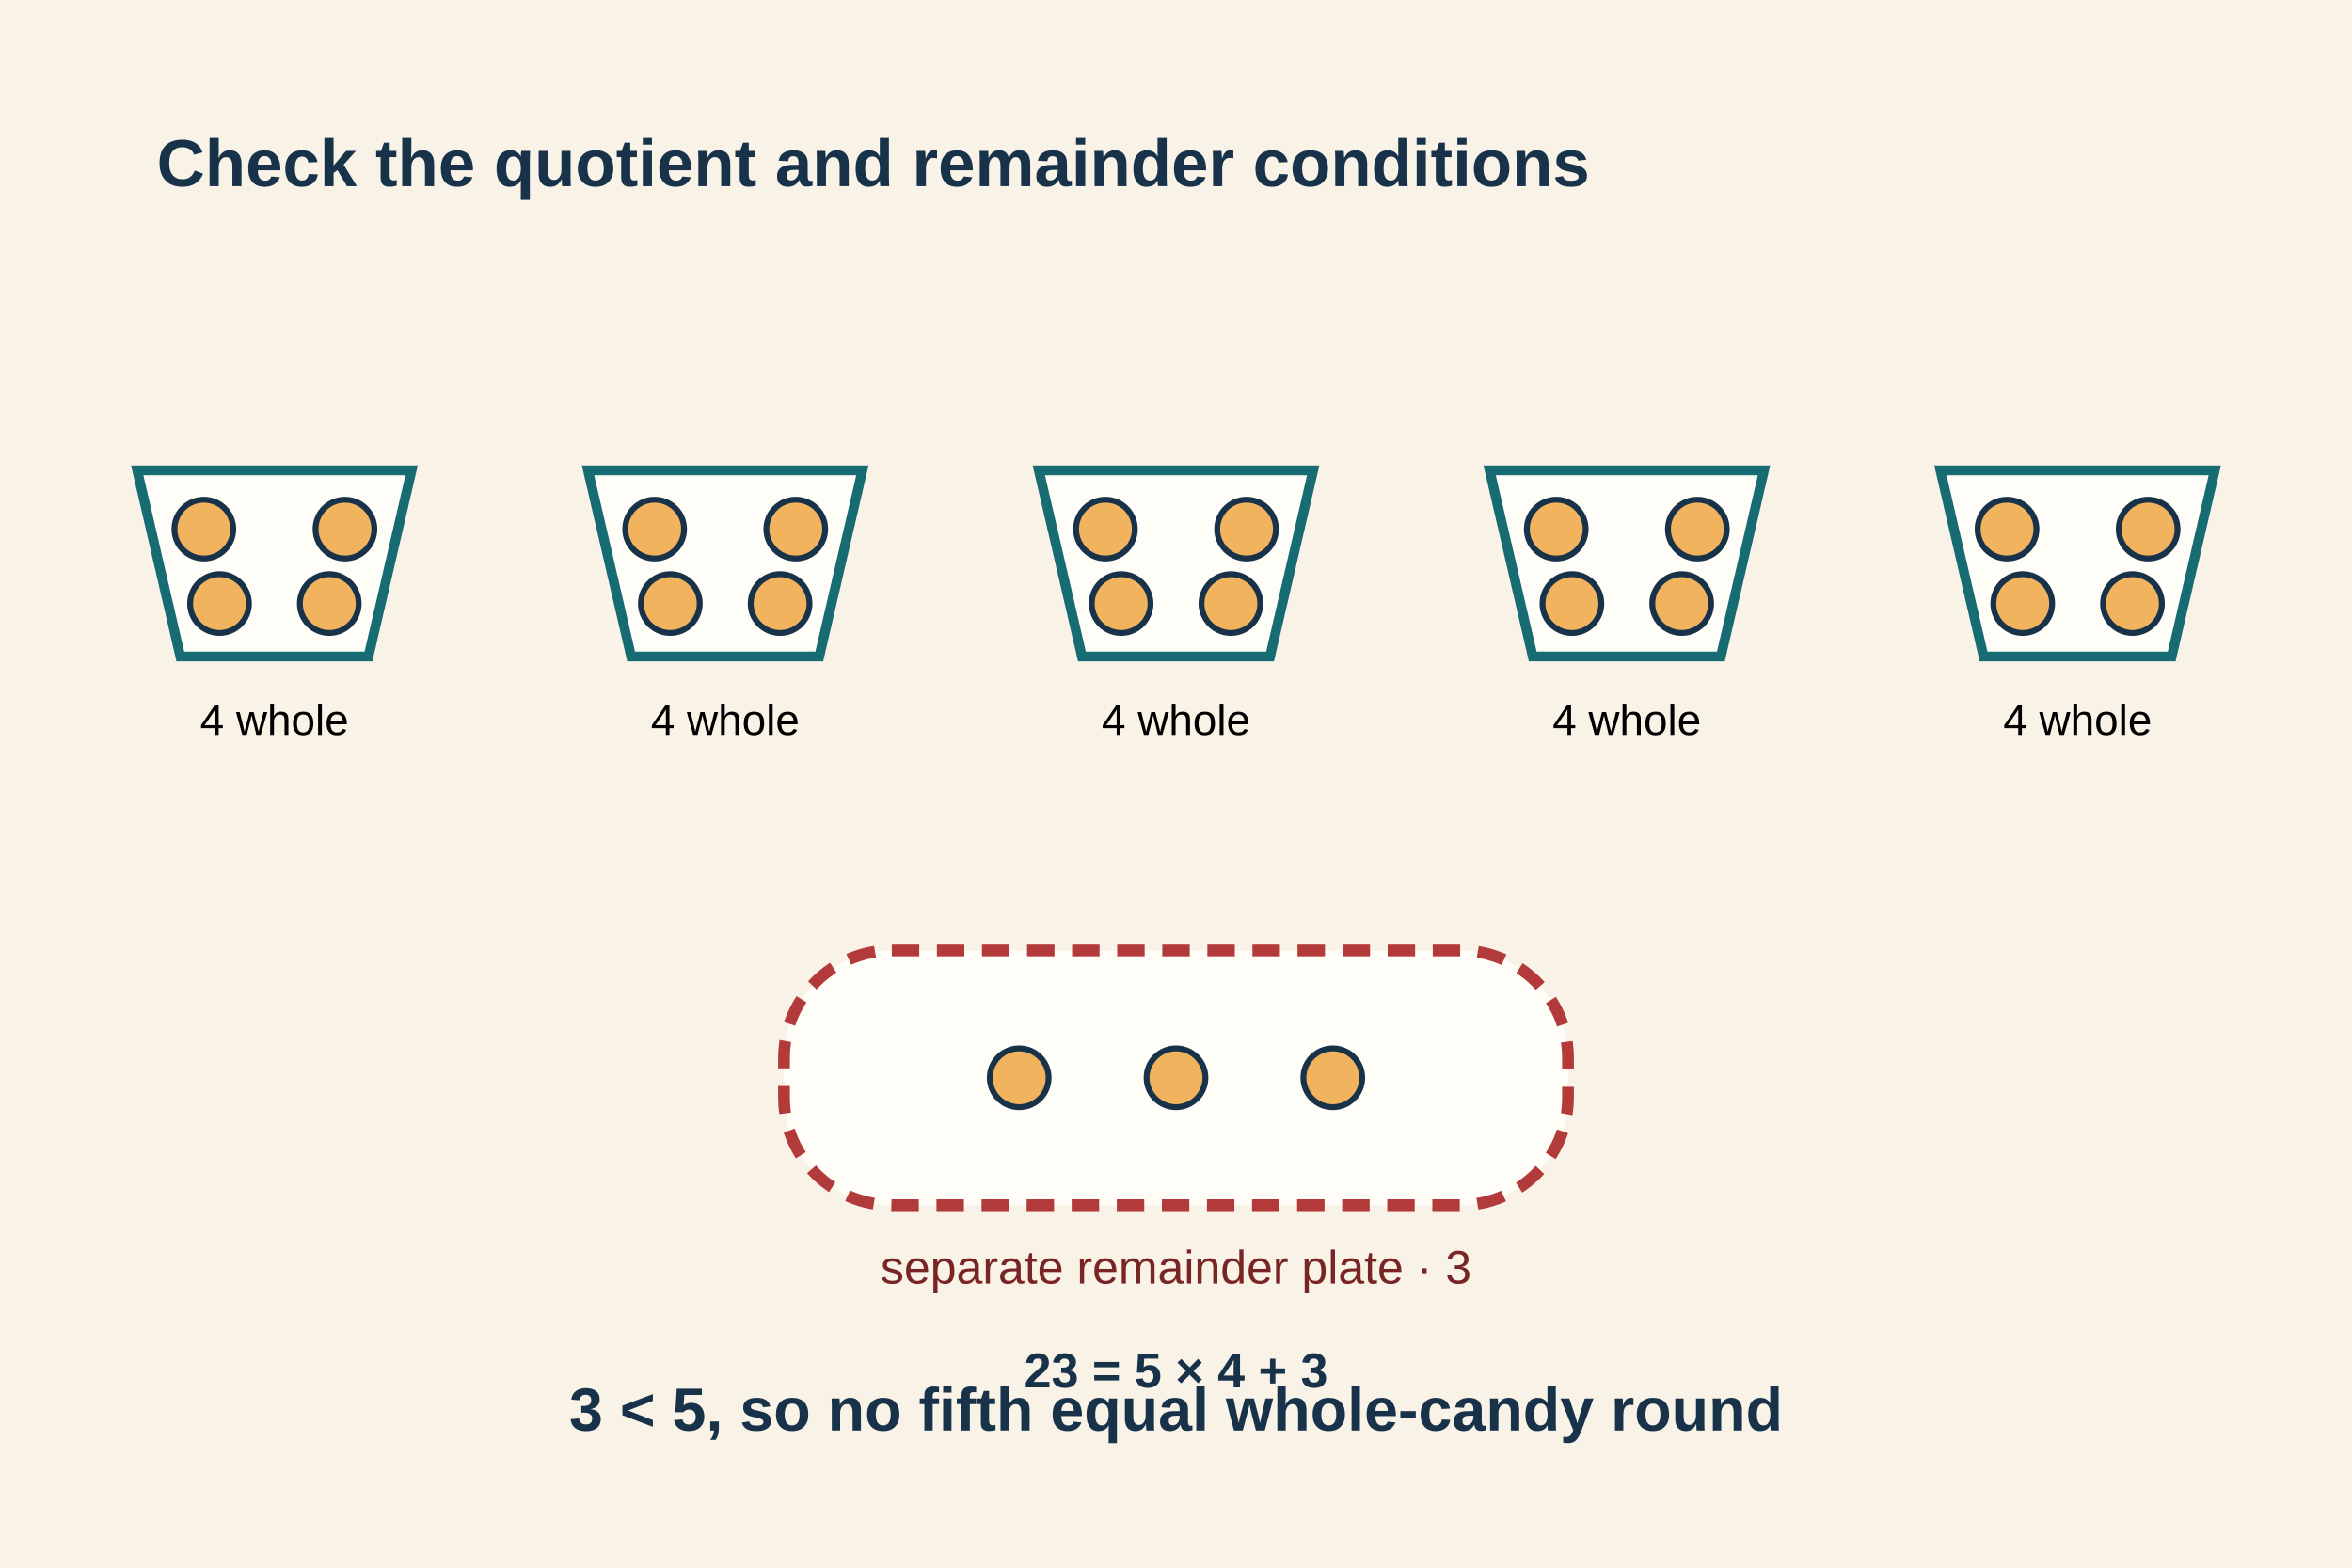
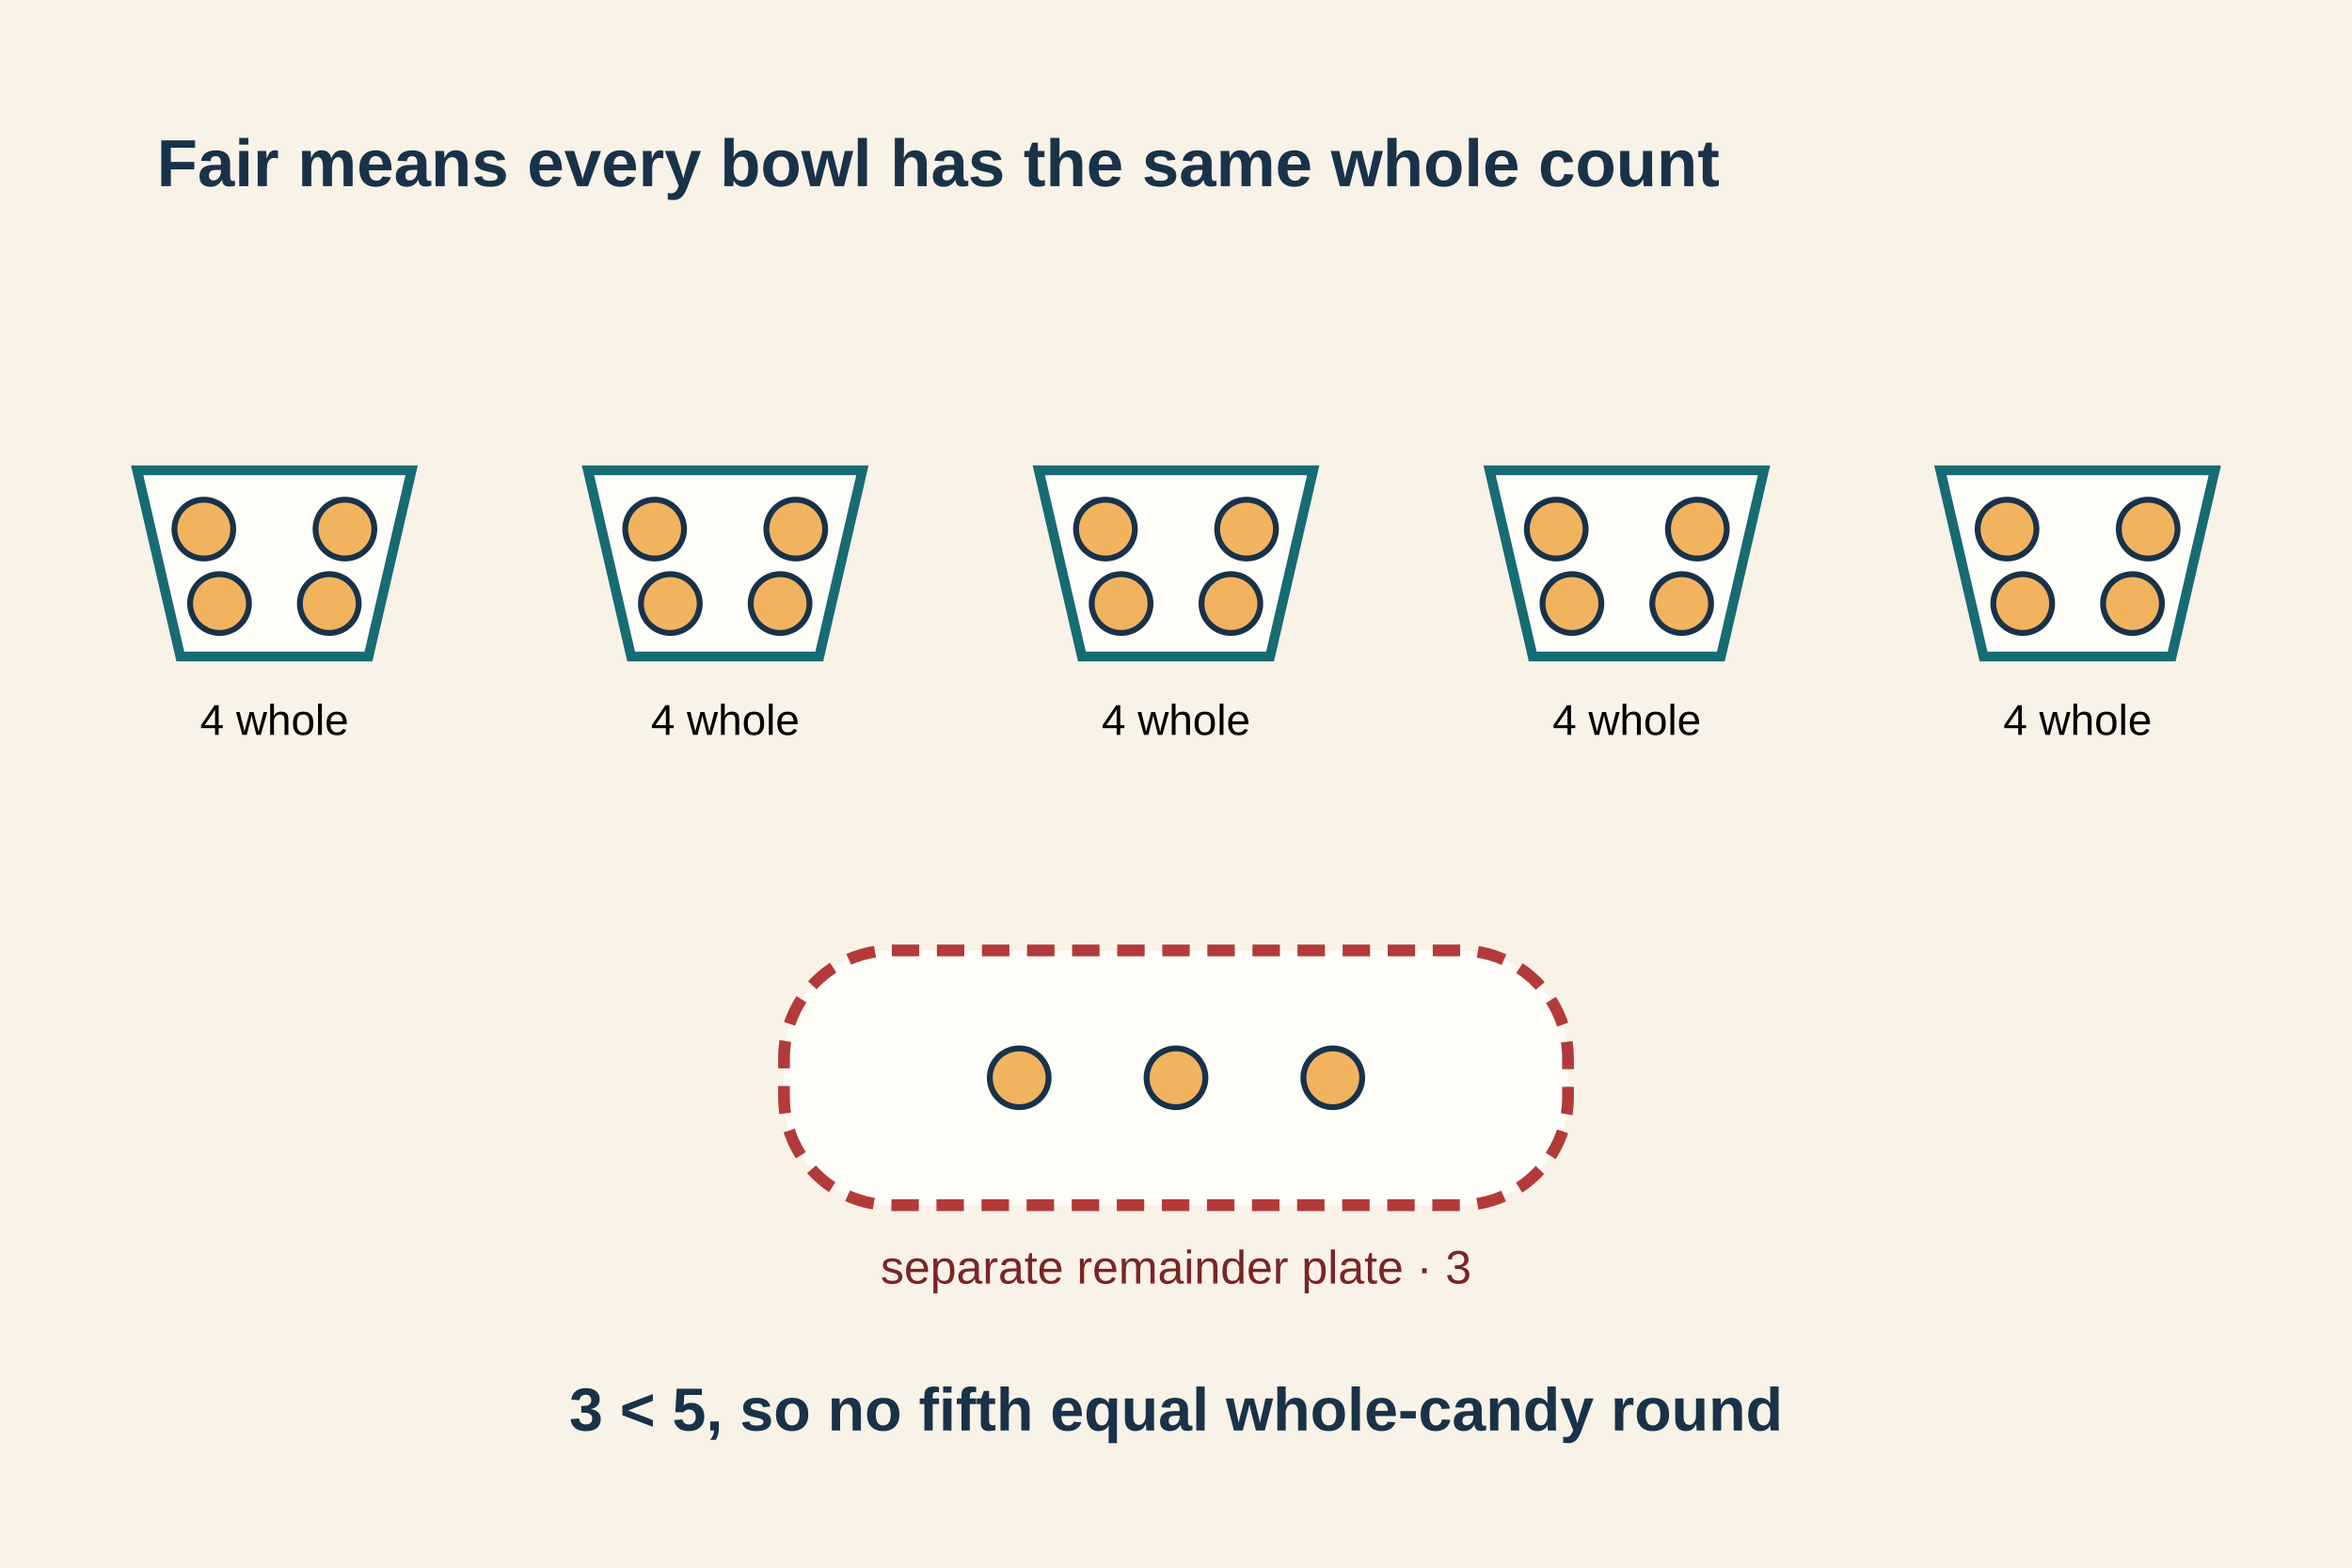
<svg xmlns="http://www.w3.org/2000/svg" width="1200" height="800" viewBox="0 0 1200 800" role="img" aria-labelledby="title desc">
  <defs>
    <circle id="c" r="15" fill="#F2B35F" stroke="#18324A" stroke-width="3" />
    <g id="b">
      <path d="M-70 0h140l-22 95h-96z" fill="#FFFDF8" stroke="#176B73" stroke-width="5" />
      <use href="#c" x="-36" y="30" />
      <use href="#c" x="36" y="30" />
      <use href="#c" x="-28" y="68" />
      <use href="#c" x="28" y="68" />
    </g>
  </defs>
  <rect width="1200" height="800" fill="#F8F2E7" />
-   <text x="80" y="95" font-family="Arial,sans-serif" font-size="34" font-weight="700" fill="#18324A">Check the quotient and remainder conditions</text>
+   <text x="80" y="95" font-family="Arial,sans-serif" font-size="34" font-weight="700" fill="#18324A">Fair means every bowl has the same whole count</text>
  <g transform="translate(140 240)">
    <use href="#b" />
    <text y="135" text-anchor="middle" font-family="Arial,sans-serif" font-size="22">4 whole</text>
  </g>
  <g transform="translate(370 240)">
    <use href="#b" />
    <text y="135" text-anchor="middle" font-family="Arial,sans-serif" font-size="22">4 whole</text>
  </g>
  <g transform="translate(600 240)">
    <use href="#b" />
    <text y="135" text-anchor="middle" font-family="Arial,sans-serif" font-size="22">4 whole</text>
  </g>
  <g transform="translate(830 240)">
    <use href="#b" />
    <text y="135" text-anchor="middle" font-family="Arial,sans-serif" font-size="22">4 whole</text>
  </g>
  <g transform="translate(1060 240)">
    <use href="#b" />
    <text y="135" text-anchor="middle" font-family="Arial,sans-serif" font-size="22">4 whole</text>
  </g>
  <rect x="400" y="485" width="400" height="130" rx="55" fill="#FFFDF8" stroke="#B33A3A" stroke-width="6" stroke-dasharray="14 9" />
  <use href="#c" x="520" y="550" />
  <use href="#c" x="600" y="550" />
  <use href="#c" x="680" y="550" />
  <text x="600" y="655" text-anchor="middle" font-family="Arial,sans-serif" font-size="24" fill="#7A2525">separate remainder plate · 3</text>
  <text x="600" y="730" text-anchor="middle" font-family="Arial,sans-serif" font-size="31" font-weight="700" fill="#18324A">3 &lt; 5, so no fifth equal whole-candy round</text>
-   <text x="600" y="708" text-anchor="middle" font-family="Arial,sans-serif" font-size="25" font-weight="700" fill="#18324A">23 = 5 × 4 + 3</text>
</svg>
